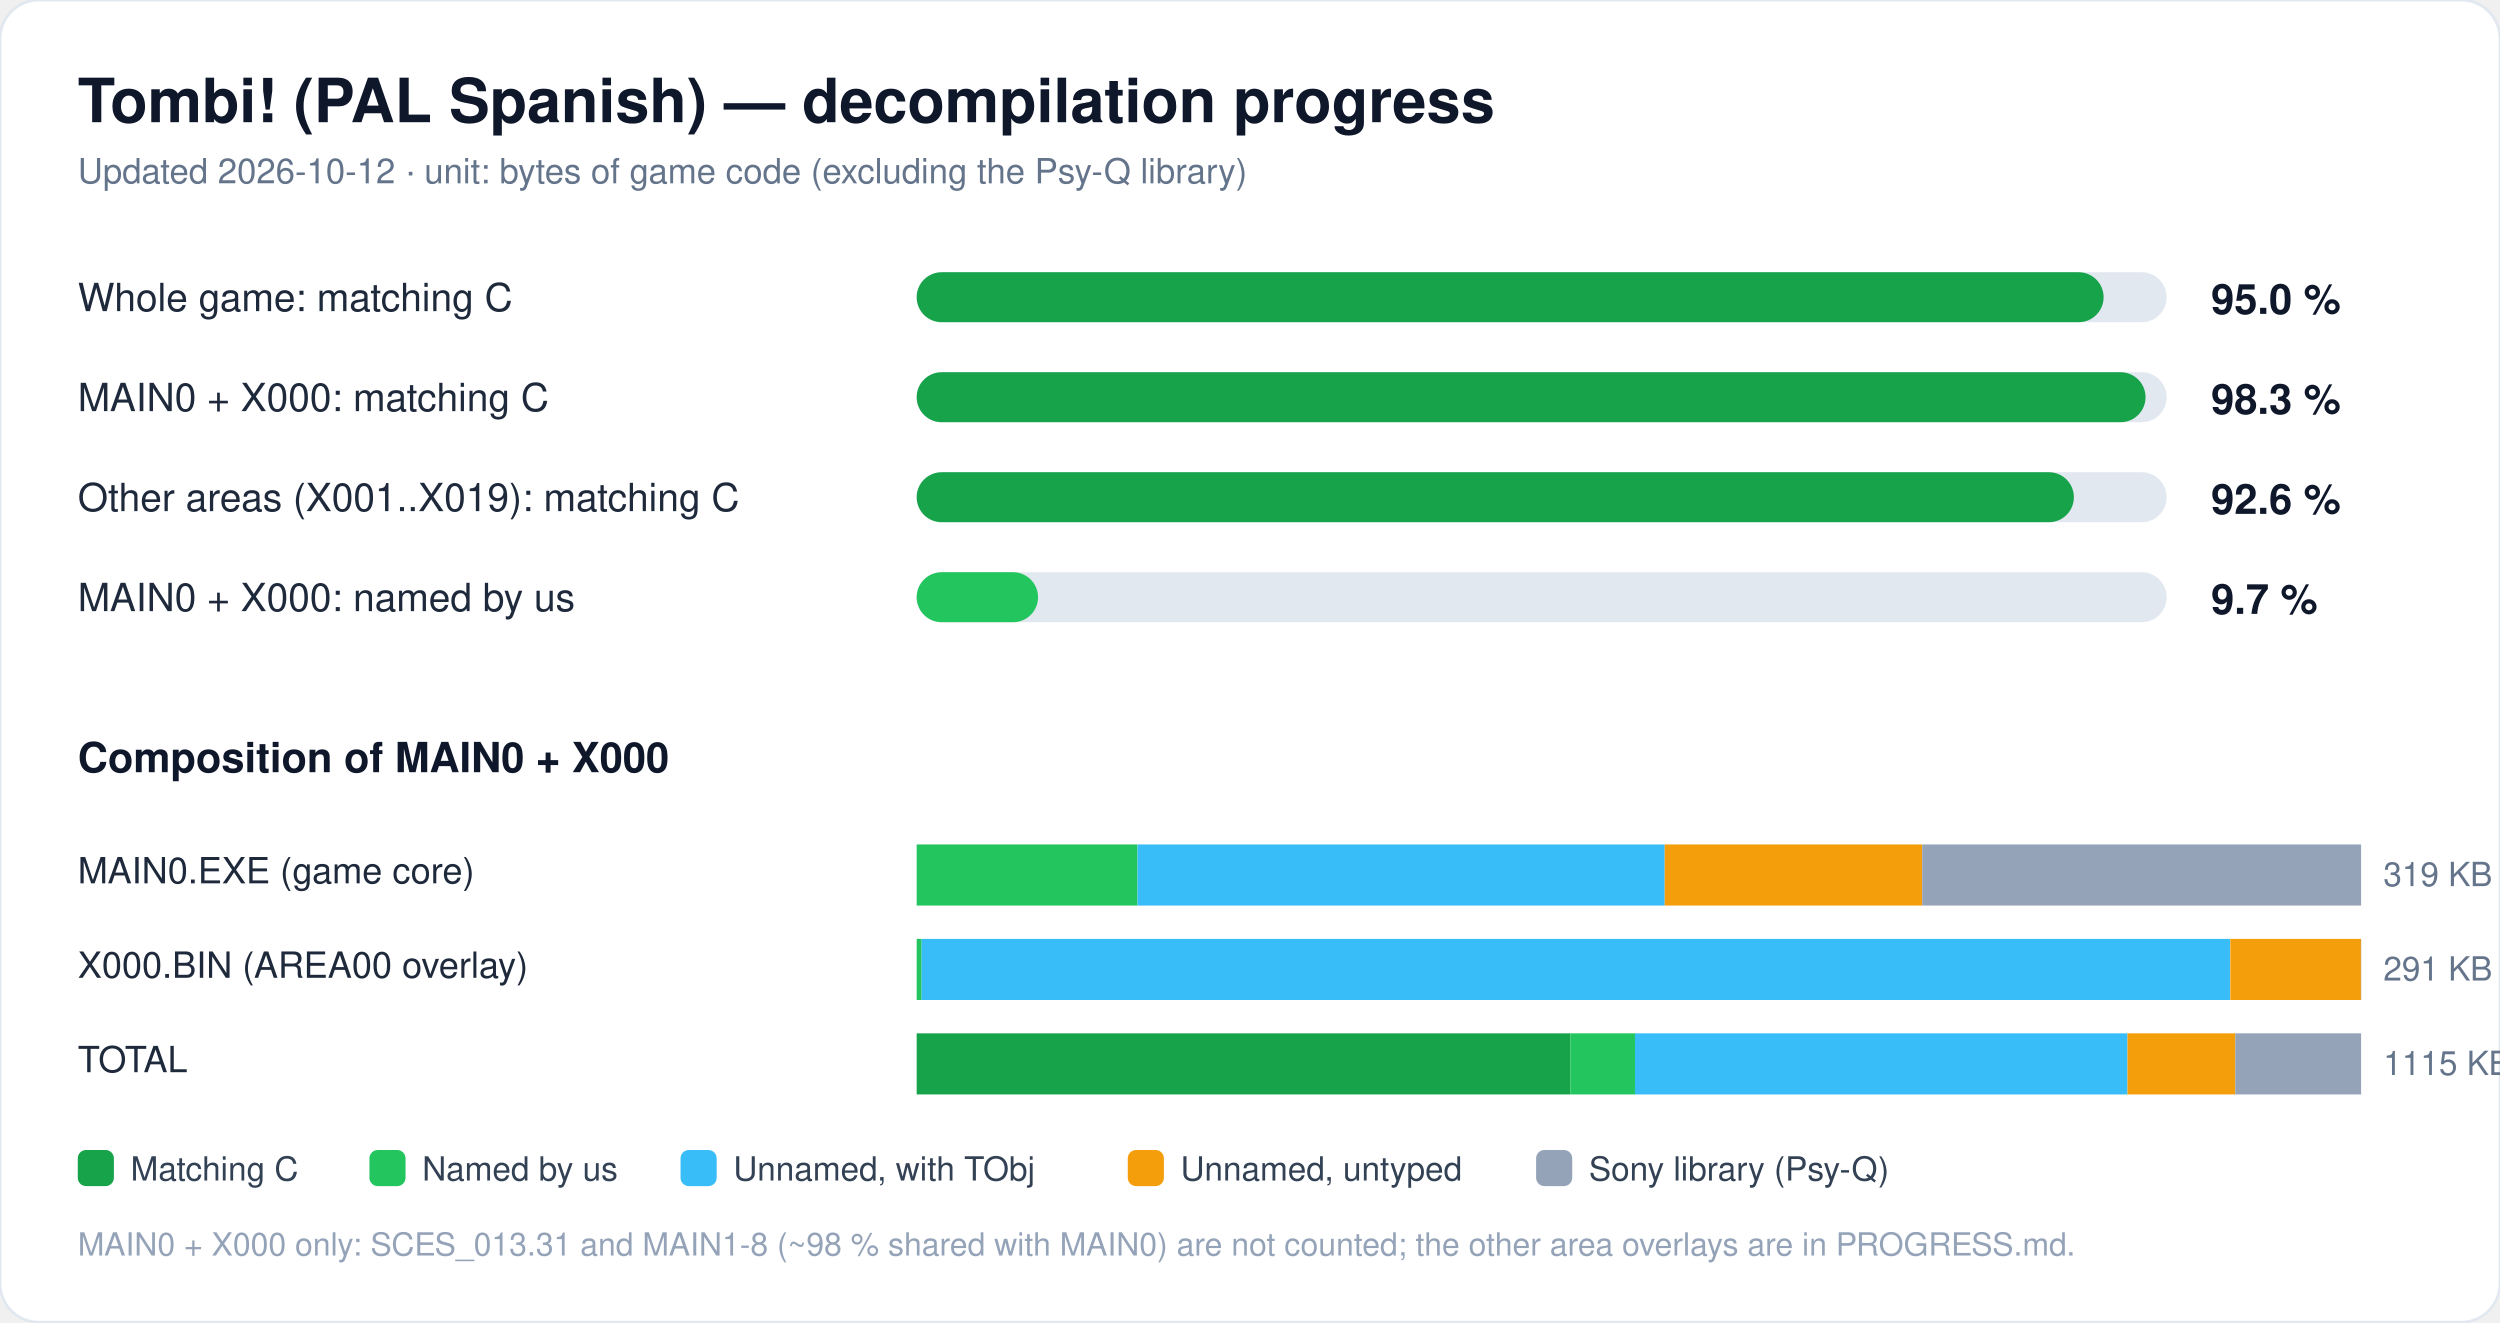
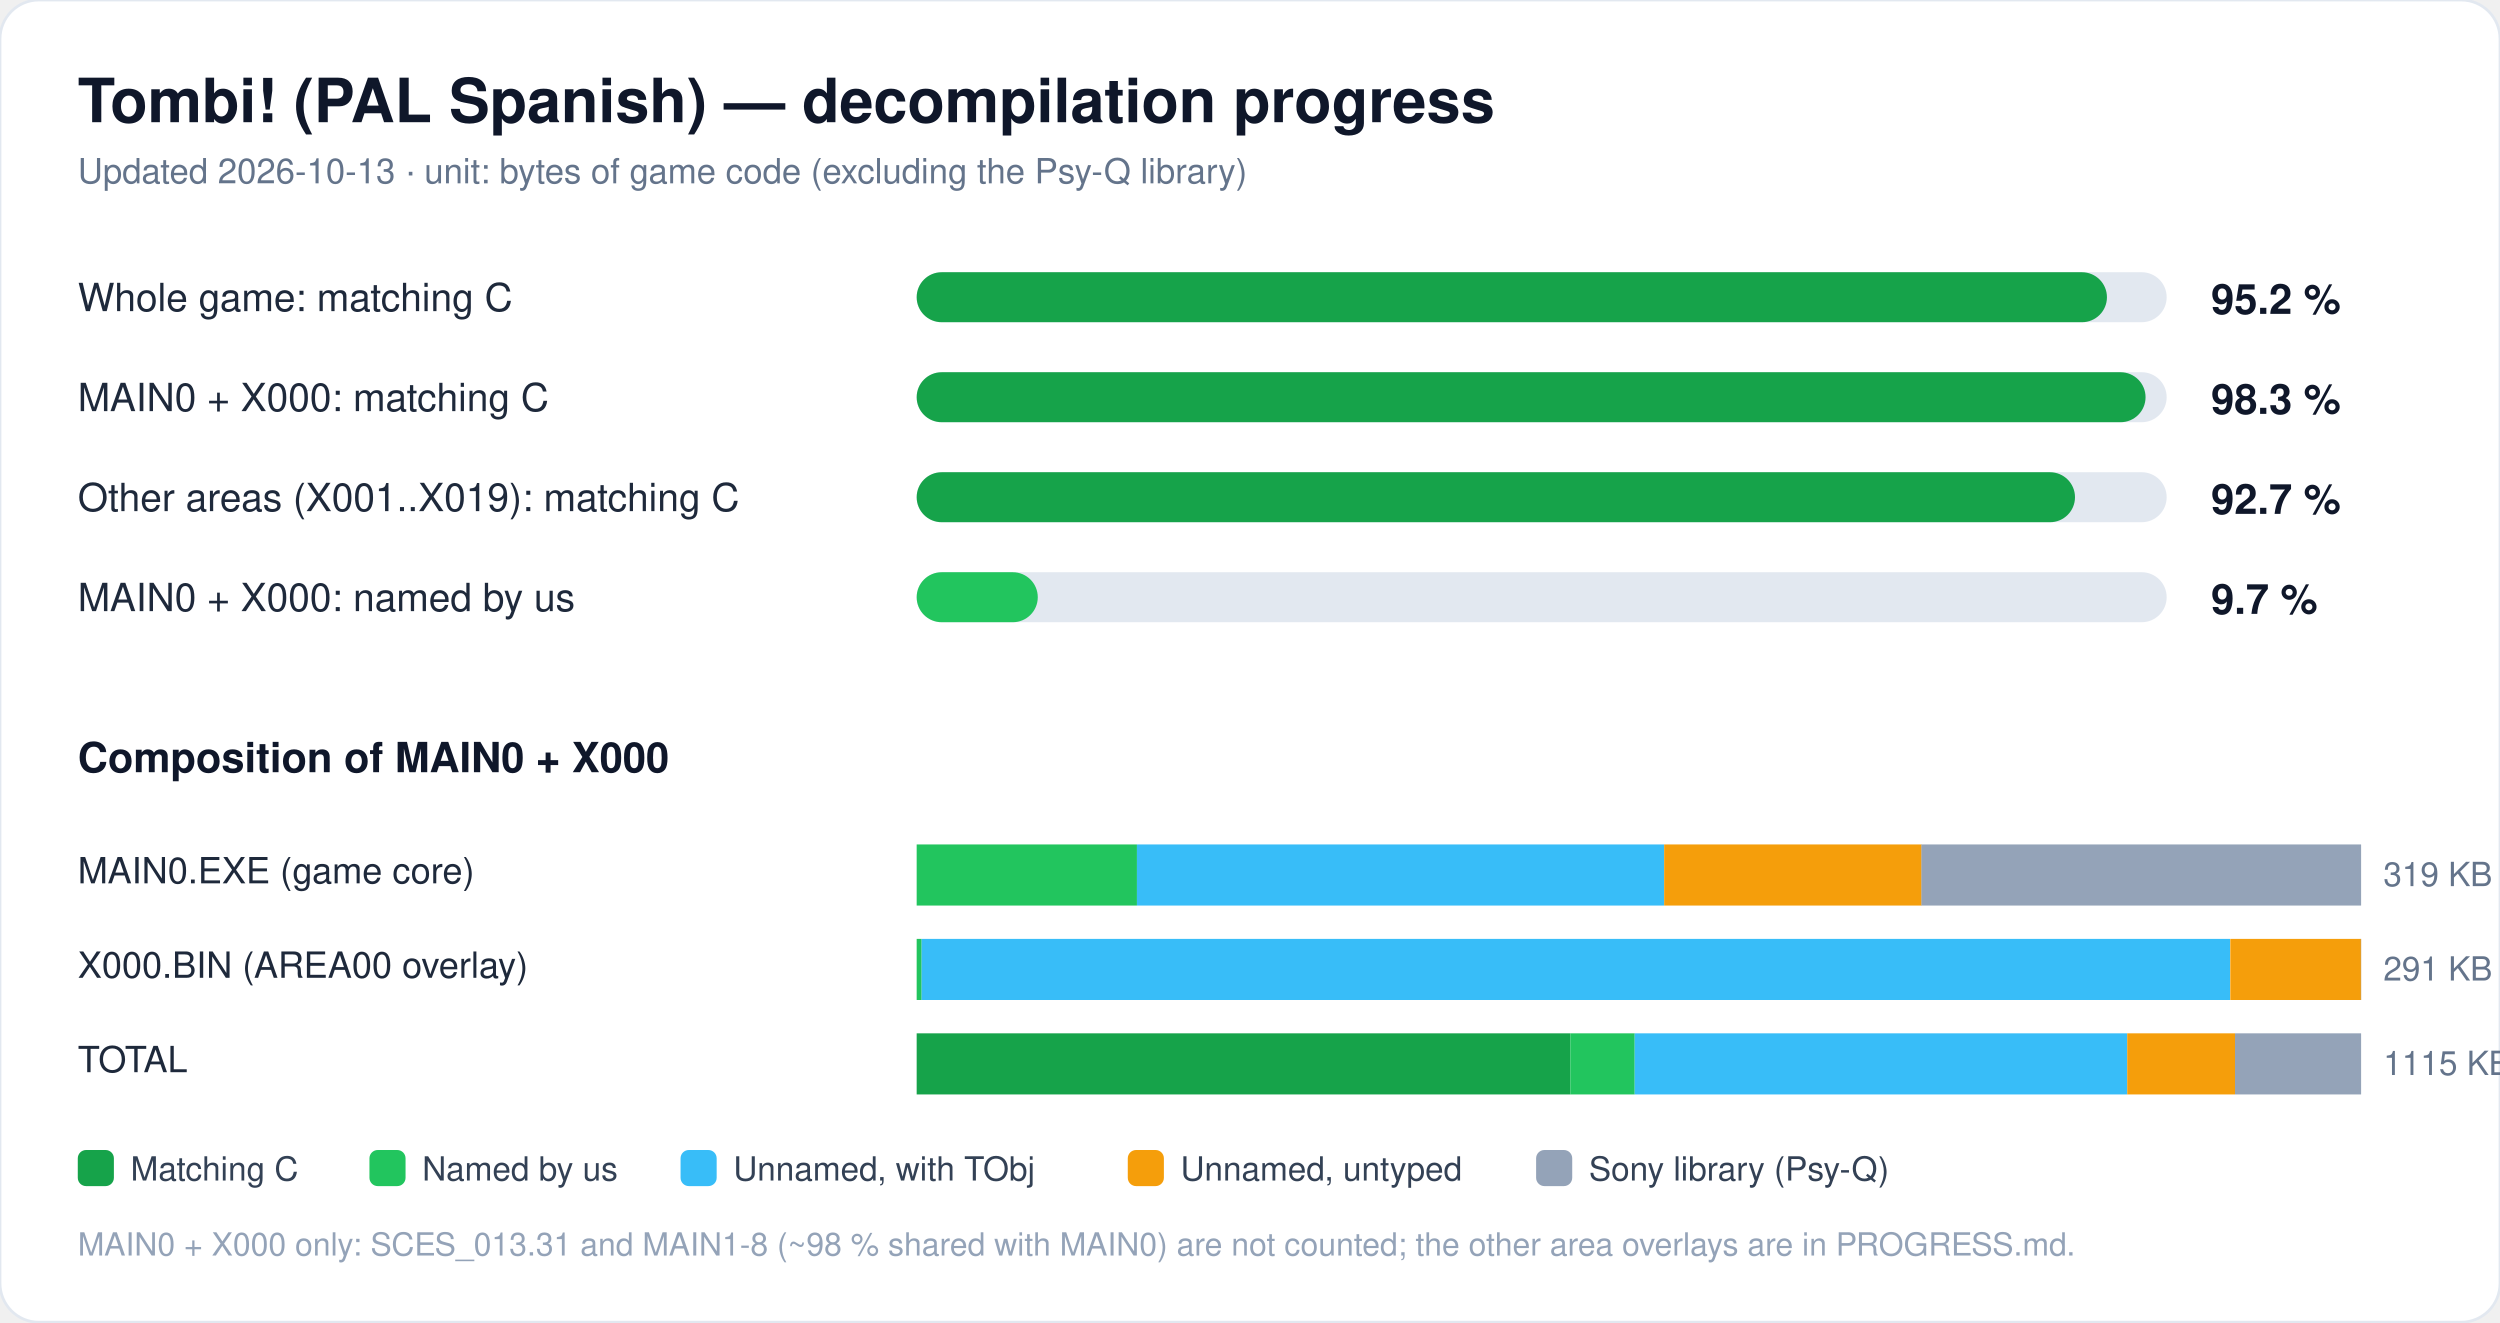
<svg xmlns="http://www.w3.org/2000/svg" width="900" height="476" viewBox="0 0 900 476" role="img" aria-label="Decompilation progress">
  <rect width="900" height="476" rx="14" fill="#ffffff" stroke="#e2e8f0" />
  <text x="28" y="44" font-family="Segoe UI,Helvetica,Arial,sans-serif" font-size="22" font-weight="700" fill="#0f172a">Tombi! (PAL Spanish) — decompilation progress</text>
-   <text x="28" y="66" font-family="Segoe UI,Helvetica,Arial,sans-serif" font-size="12.5" fill="#64748b">Updated 2026-10-12 · unit: bytes of game code (excluding the Psy-Q library)</text>
+   <text x="28" y="66" font-family="Segoe UI,Helvetica,Arial,sans-serif" font-size="12.5" fill="#64748b">Updated 2026-10-13 · unit: bytes of game code (excluding the Psy-Q library)</text>
  <text x="28" y="112" font-family="Segoe UI,Helvetica,Arial,sans-serif" font-size="14" fill="#1e293b">Whole game: matching C</text>
  <rect x="330" y="98" width="450" height="18" rx="9" fill="#e2e8f0" />
-   <rect x="330" y="98" width="427.3" height="18" rx="9" fill="#16a34a" />
-   <text x="796" y="113" font-family="Segoe UI,Helvetica,Arial,sans-serif" font-size="15" font-weight="700" fill="#0f172a">95.0 %</text>
+   <rect x="330" y="98" width="428.5" height="18" rx="9" fill="#16a34a" />
+   <text x="796" y="113" font-family="Segoe UI,Helvetica,Arial,sans-serif" font-size="15" font-weight="700" fill="#0f172a">95.2 %</text>
  <text x="28" y="148" font-family="Segoe UI,Helvetica,Arial,sans-serif" font-size="14" fill="#1e293b">MAIN0 + X000: matching C</text>
  <rect x="330" y="134" width="450" height="18" rx="9" fill="#e2e8f0" />
  <rect x="330" y="134" width="442.4" height="18" rx="9" fill="#16a34a" />
  <text x="796" y="149" font-family="Segoe UI,Helvetica,Arial,sans-serif" font-size="15" font-weight="700" fill="#0f172a">98.3 %</text>
  <text x="28" y="184" font-family="Segoe UI,Helvetica,Arial,sans-serif" font-size="14" fill="#1e293b">Other areas (X001..X019): matching C</text>
  <rect x="330" y="170" width="450" height="18" rx="9" fill="#e2e8f0" />
-   <rect x="330" y="170" width="416.6" height="18" rx="9" fill="#16a34a" />
-   <text x="796" y="185" font-family="Segoe UI,Helvetica,Arial,sans-serif" font-size="15" font-weight="700" fill="#0f172a">92.6 %</text>
+   <rect x="330" y="170" width="417.0" height="18" rx="9" fill="#16a34a" />
+   <text x="796" y="185" font-family="Segoe UI,Helvetica,Arial,sans-serif" font-size="15" font-weight="700" fill="#0f172a">92.7 %</text>
  <text x="28" y="220" font-family="Segoe UI,Helvetica,Arial,sans-serif" font-size="14" fill="#1e293b">MAIN0 + X000: named by us</text>
  <rect x="330" y="206" width="450" height="18" rx="9" fill="#e2e8f0" />
-   <rect x="330" y="206" width="43.7" height="18" rx="9" fill="#22c55e" />
+   <rect x="330" y="206" width="43.6" height="18" rx="9" fill="#22c55e" />
  <text x="796" y="221" font-family="Segoe UI,Helvetica,Arial,sans-serif" font-size="15" font-weight="700" fill="#0f172a">9.7 %</text>
  <text x="28" y="278" font-family="Segoe UI,Helvetica,Arial,sans-serif" font-size="15" font-weight="700" fill="#0f172a">Composition of MAIN0 + X000</text>
  <text x="28" y="318" font-family="Segoe UI,Helvetica,Arial,sans-serif" font-size="13" fill="#1e293b">MAIN0.EXE (game core)</text>
-   <rect x="330.0" y="304" width="79.5" height="22" fill="#22c55e" />
-   <rect x="409.5" y="304" width="189.8" height="22" fill="#38bdf8" />
-   <rect x="599.3" y="304" width="92.7" height="22" fill="#f59e0b" />
-   <rect x="692.0" y="304" width="158.0" height="22" fill="#94a3b8" />
+   <rect x="330.0" y="304" width="79.3" height="22" fill="#22c55e" />
+   <rect x="409.3" y="304" width="189.8" height="22" fill="#38bdf8" />
+   <rect x="599.1" y="304" width="92.7" height="22" fill="#f59e0b" />
+   <rect x="691.7" y="304" width="158.3" height="22" fill="#94a3b8" />
  <text x="858" y="319" font-family="Segoe UI,Helvetica,Arial,sans-serif" font-size="12" fill="#64748b" text-anchor="start">319 KB</text>
  <text x="28" y="352" font-family="Segoe UI,Helvetica,Arial,sans-serif" font-size="13" fill="#1e293b">X000.BIN (AREA00 overlay)</text>
  <rect x="330.0" y="338" width="1.8" height="22" fill="#22c55e" />
  <rect x="331.8" y="338" width="471.0" height="22" fill="#38bdf8" />
  <rect x="802.9" y="338" width="47.1" height="22" fill="#f59e0b" />
  <rect x="849.9" y="338" width="0.1" height="22" fill="#94a3b8" />
  <text x="858" y="353" font-family="Segoe UI,Helvetica,Arial,sans-serif" font-size="12" fill="#64748b" text-anchor="start">291 KB</text>
  <text x="28" y="386" font-family="Segoe UI,Helvetica,Arial,sans-serif" font-size="13" fill="#1e293b">TOTAL</text>
  <rect x="330.0" y="372" width="235.3" height="22" fill="#16a34a" />
-   <rect x="565.3" y="372" width="23.3" height="22" fill="#22c55e" />
-   <rect x="588.6" y="372" width="177.3" height="22" fill="#38bdf8" />
-   <rect x="765.9" y="372" width="38.8" height="22" fill="#f59e0b" />
-   <rect x="804.7" y="372" width="45.3" height="22" fill="#94a3b8" />
+   <rect x="565.3" y="372" width="23.2" height="22" fill="#22c55e" />
+   <rect x="588.5" y="372" width="177.3" height="22" fill="#38bdf8" />
+   <rect x="765.8" y="372" width="38.8" height="22" fill="#f59e0b" />
+   <rect x="804.6" y="372" width="45.4" height="22" fill="#94a3b8" />
  <text x="858" y="387" font-family="Segoe UI,Helvetica,Arial,sans-serif" font-size="12" fill="#64748b" text-anchor="start">1115 KB</text>
  <rect x="28" y="414" width="13" height="13" rx="3" fill="#16a34a" />
  <text x="47" y="425" font-family="Segoe UI,Helvetica,Arial,sans-serif" font-size="12" fill="#334155">Matching C</text>
  <rect x="133" y="414" width="13" height="13" rx="3" fill="#22c55e" />
  <text x="152" y="425" font-family="Segoe UI,Helvetica,Arial,sans-serif" font-size="12" fill="#334155">Named by us</text>
  <rect x="245" y="414" width="13" height="13" rx="3" fill="#38bdf8" />
  <text x="264" y="425" font-family="Segoe UI,Helvetica,Arial,sans-serif" font-size="12" fill="#334155">Unnamed, with TObj</text>
  <rect x="406" y="414" width="13" height="13" rx="3" fill="#f59e0b" />
  <text x="425" y="425" font-family="Segoe UI,Helvetica,Arial,sans-serif" font-size="12" fill="#334155">Unnamed, untyped</text>
  <rect x="553" y="414" width="13" height="13" rx="3" fill="#94a3b8" />
  <text x="572" y="425" font-family="Segoe UI,Helvetica,Arial,sans-serif" font-size="12" fill="#334155">Sony library (Psy-Q)</text>
  <text x="28" y="452" font-family="Segoe UI,Helvetica,Arial,sans-serif" font-size="11.5" fill="#94a3b8">MAIN0 + X000 only: SCES_013.31 and MAIN1-8 (~98 % shared with MAIN0) are not counted; the other area overlays are in PROGRESS.md.</text>
</svg>
